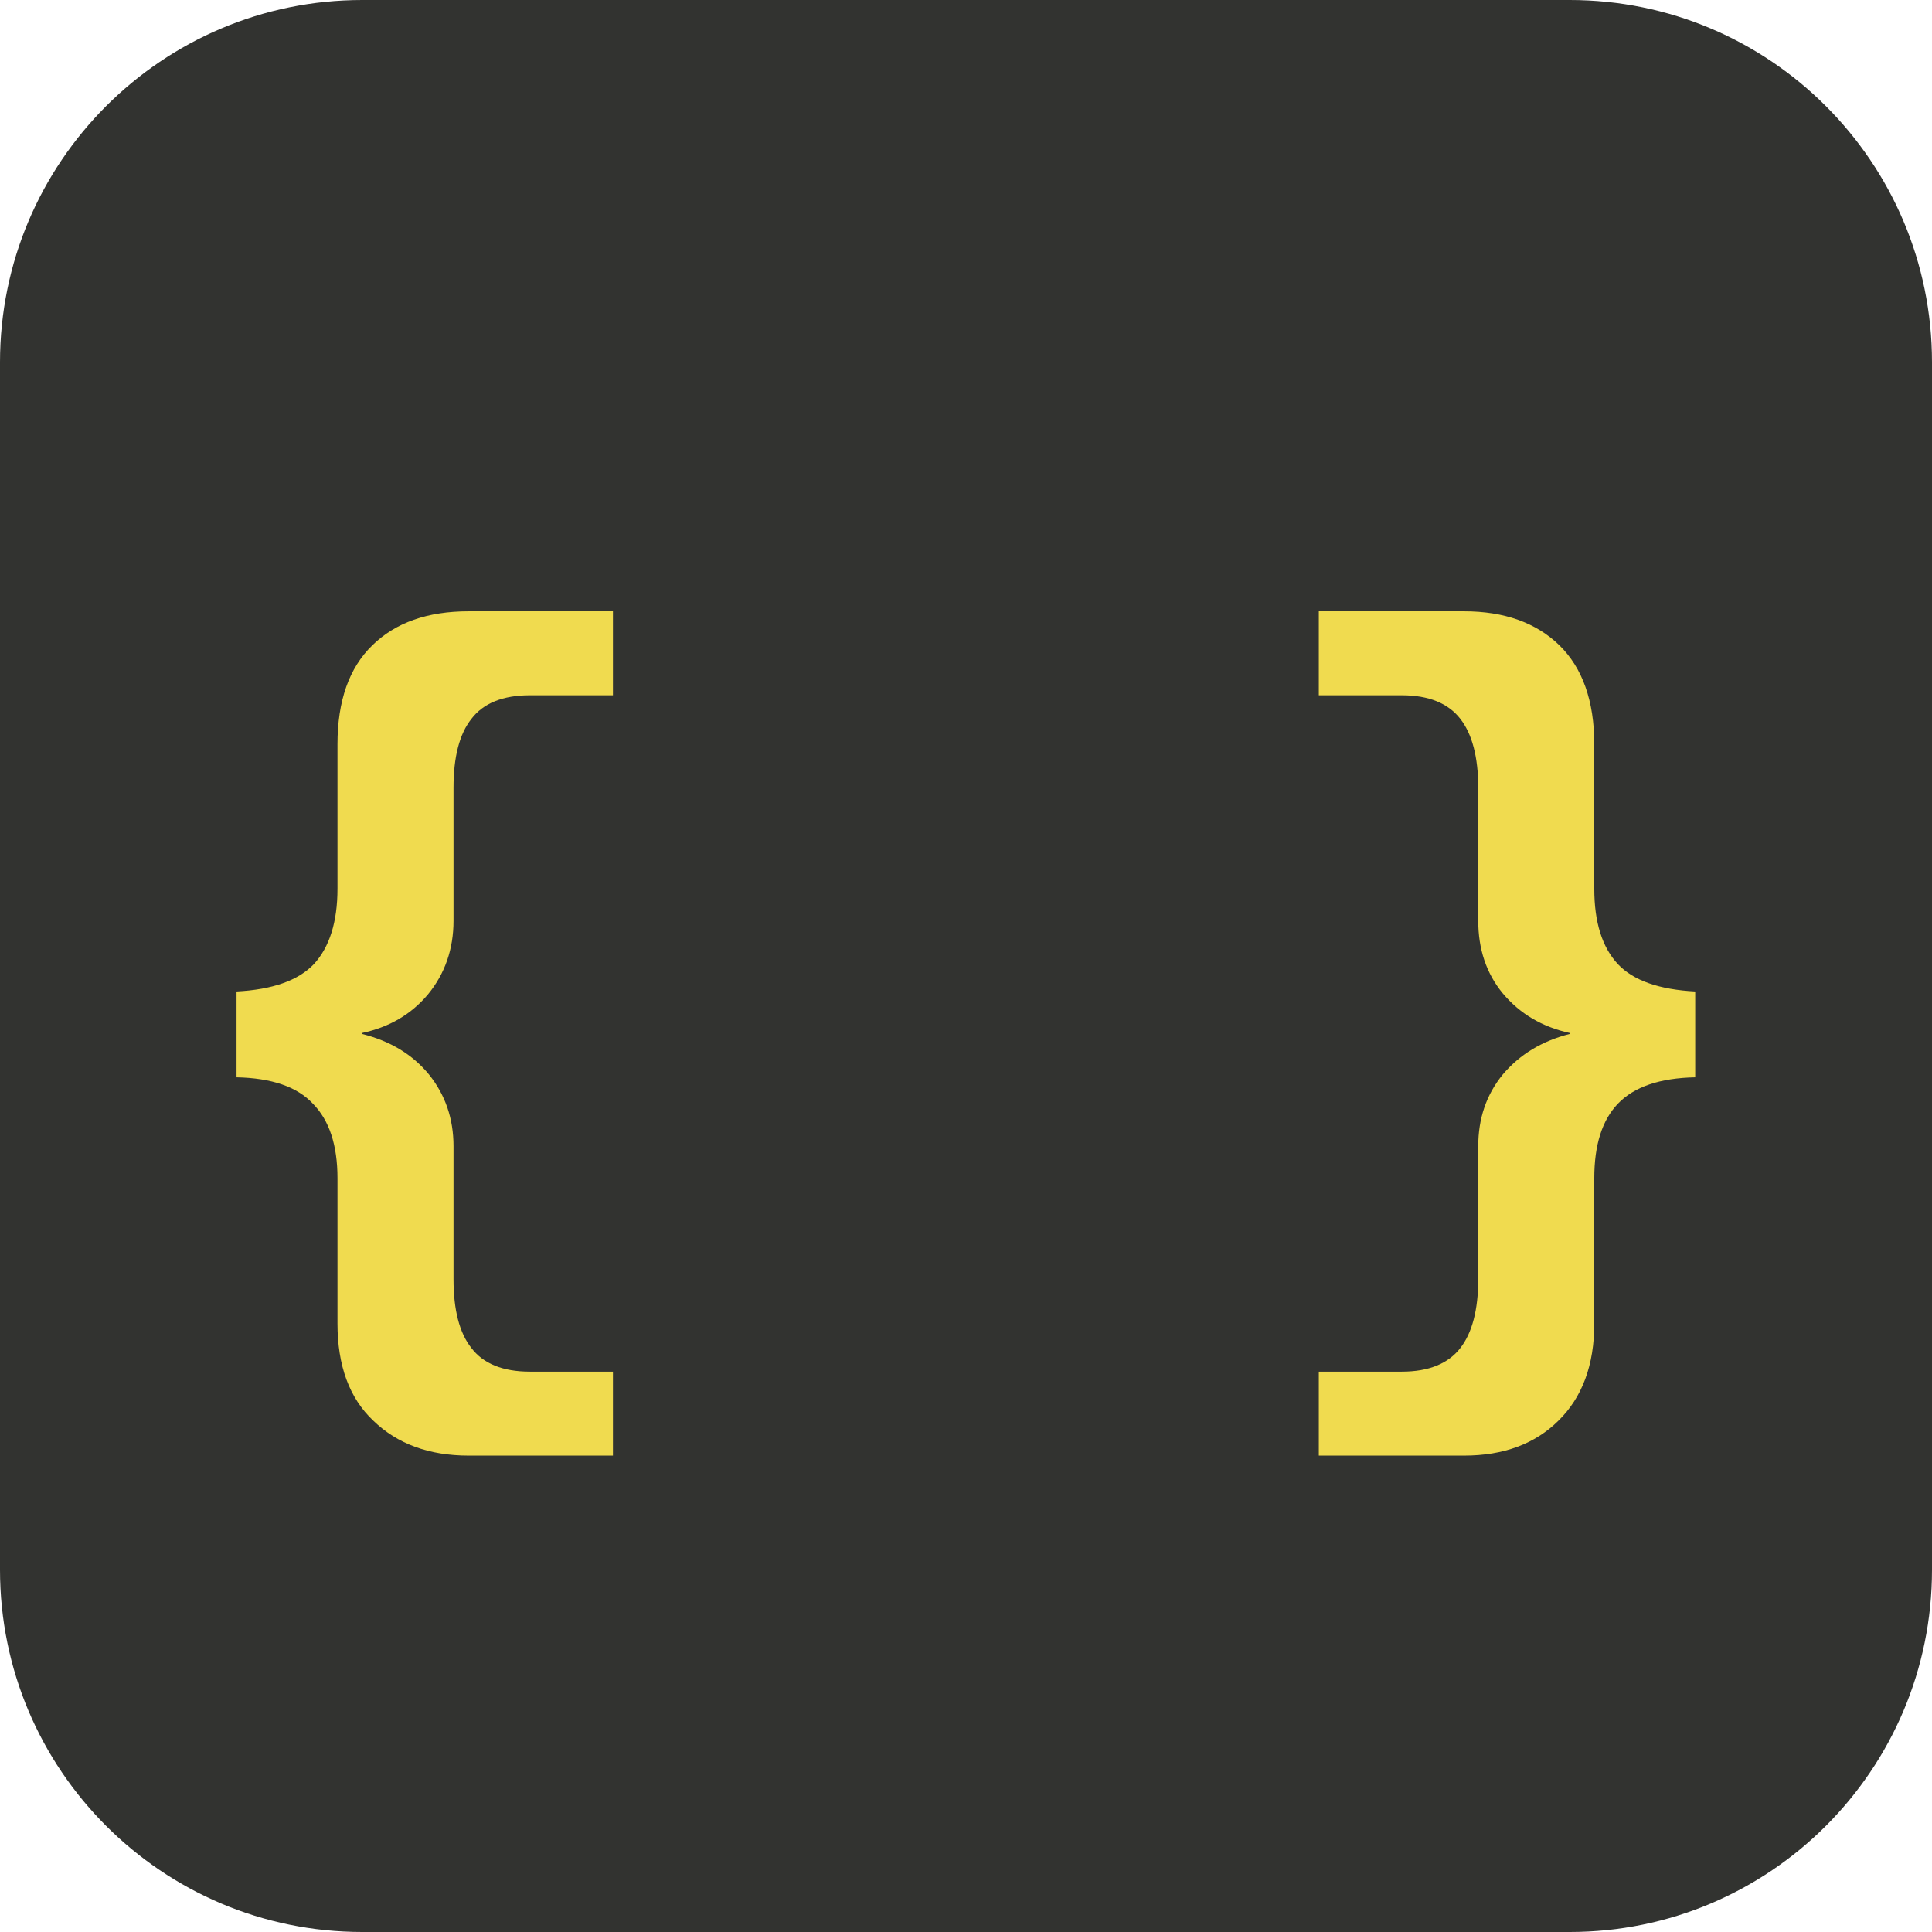
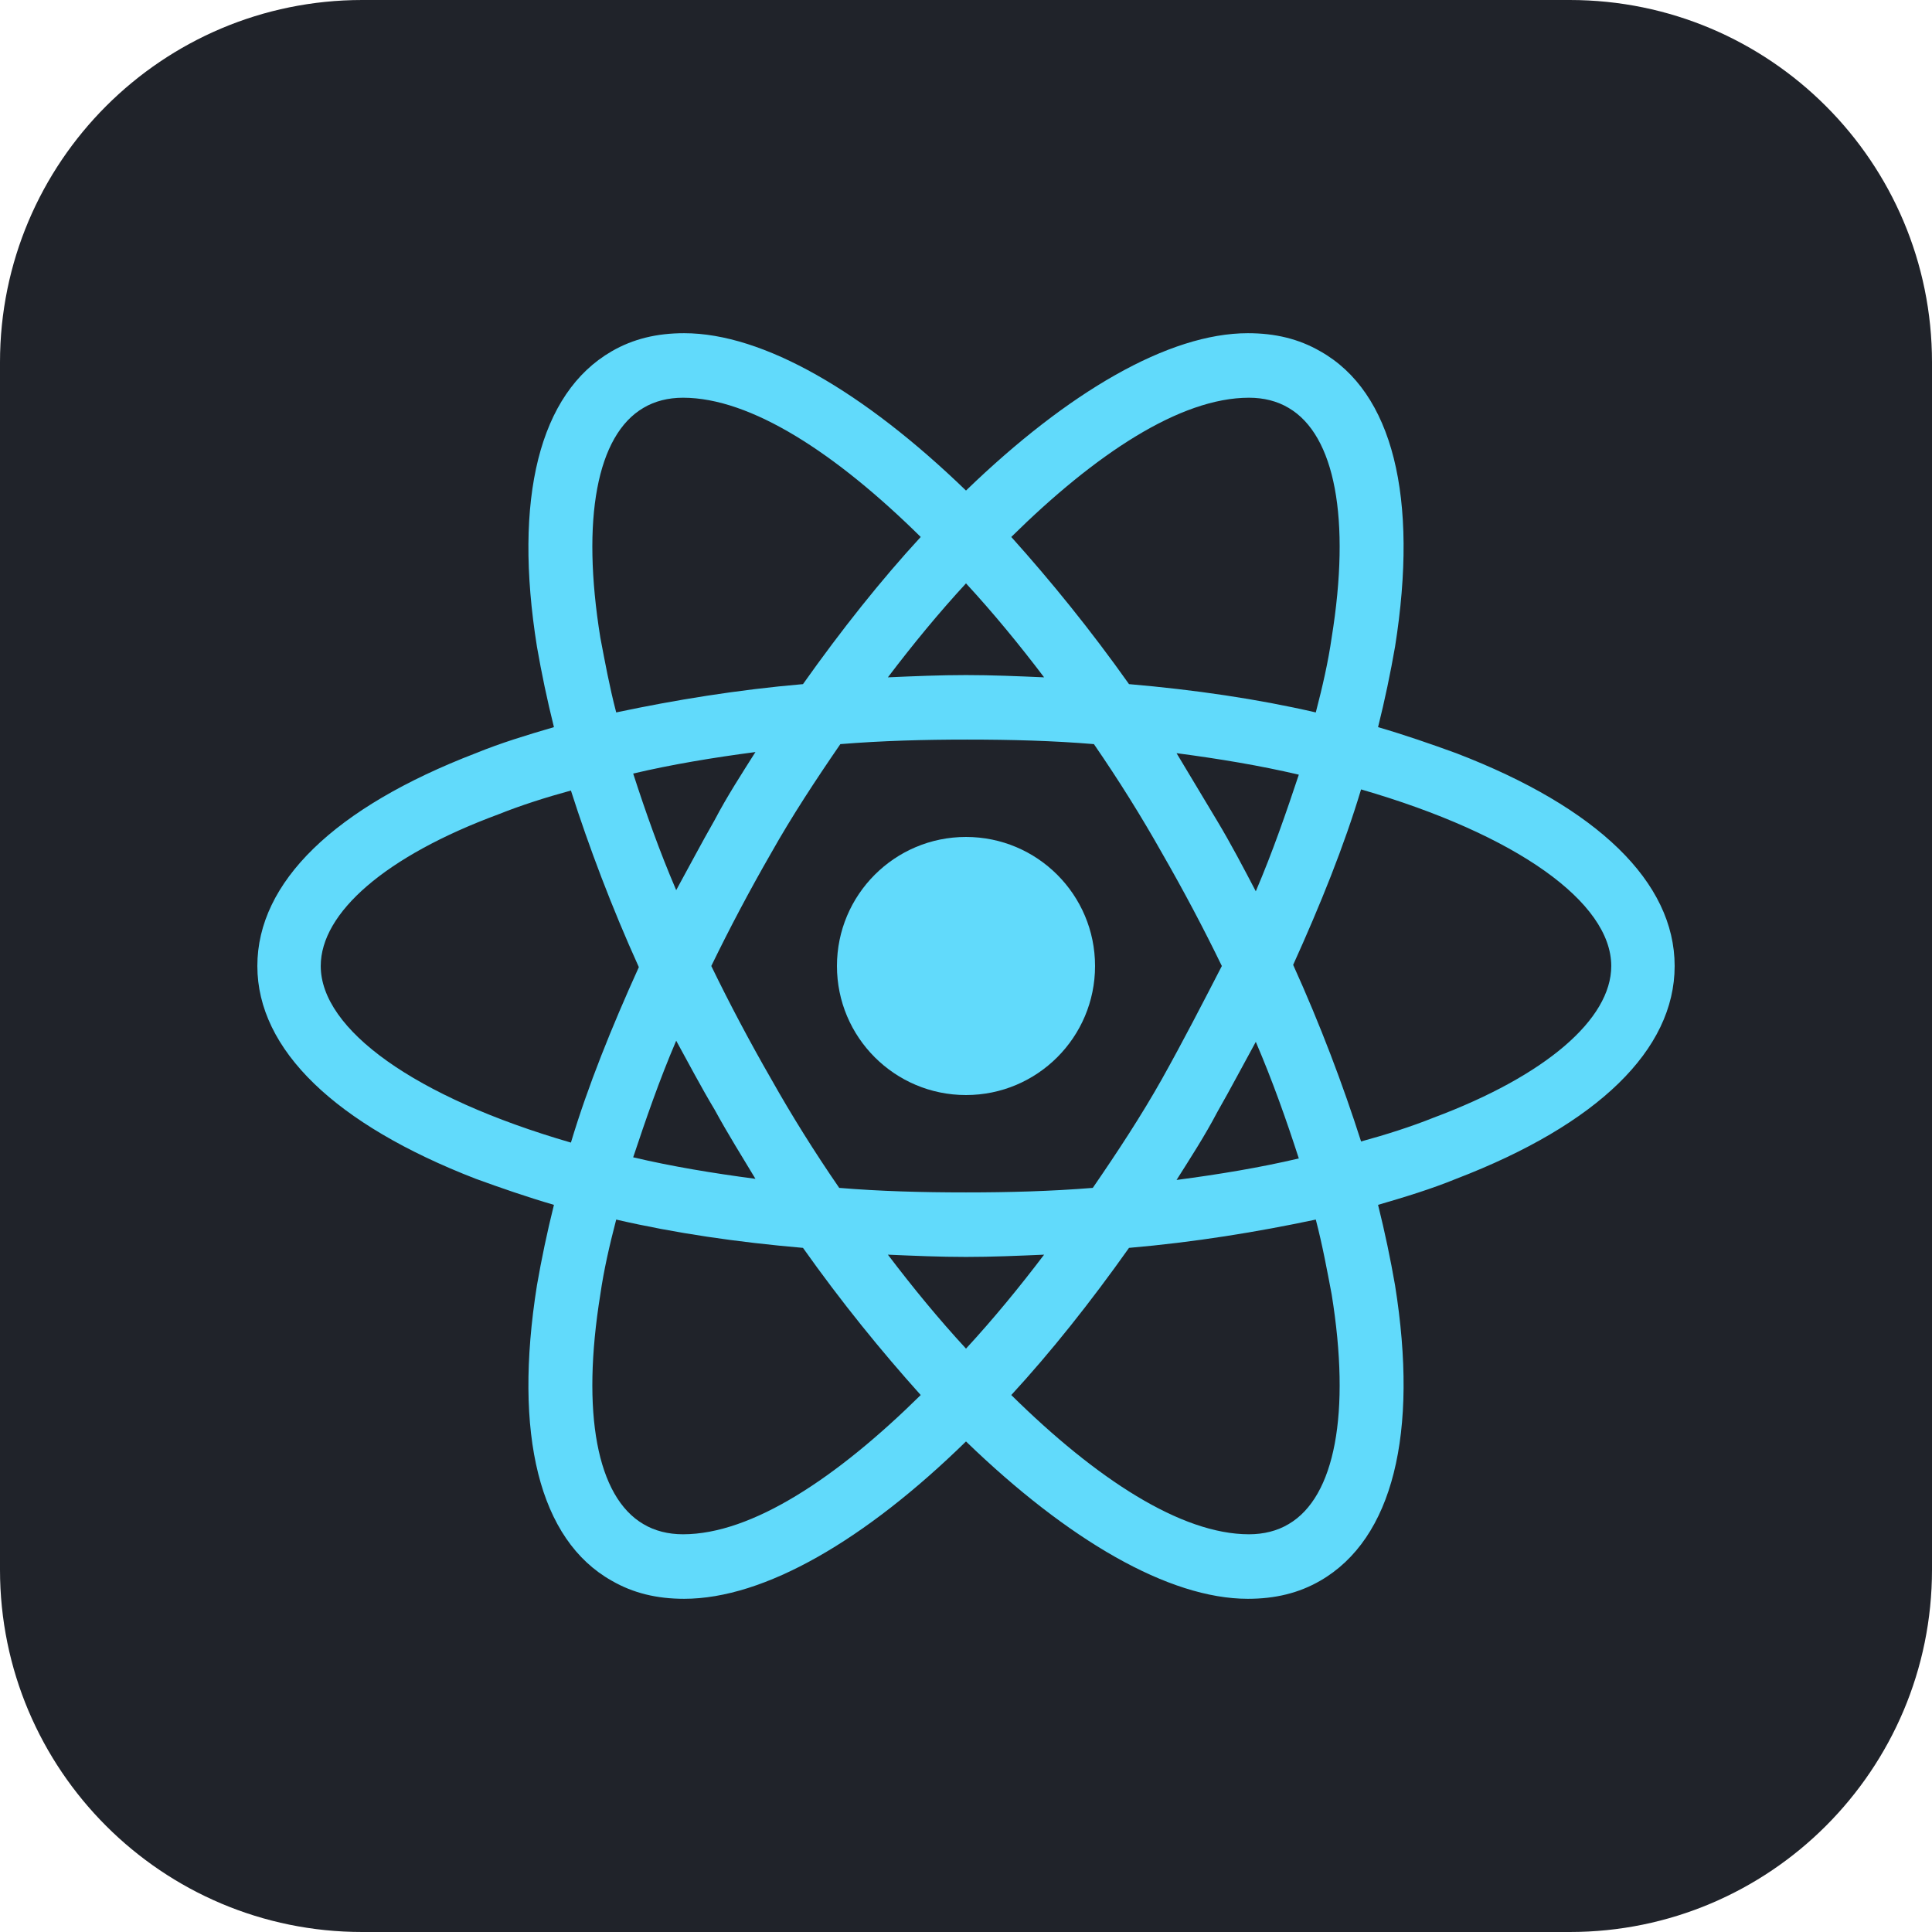
- <svg xmlns="http://www.w3.org/2000/svg" viewBox="0 0 32 32" role="img" aria-label="JS Contemporáneo">
-   <rect width="32" height="32" rx="6" fill="#323330" />
-   <text x="16" y="21" text-anchor="middle" font-family="Menlo, Consolas, 'Courier New', monospace" font-size="15" font-weight="700" fill="#F0DB4F">{ }</text>
+ <svg xmlns="http://www.w3.org/2000/svg" viewBox="0 0 32 32" role="img" aria-label="React">
+   <rect width="32" height="32" rx="6" fill="#20232a" />
+   <g transform="translate(4 4) scale(0.1875)" fill="#61DAFB">
+     <circle cx="64" cy="64" r="11.4" />
+     <path d="M107.3 45.2c-2.2-.8-4.5-1.6-6.9-2.3.6-2.4 1.1-4.8 1.5-7.1 2.1-13.2-.2-22.5-6.6-26.1-1.9-1.1-4-1.6-6.4-1.6-7 0-15.9 5.2-24.9 13.9-9-8.7-17.9-13.9-24.9-13.9-2.4 0-4.5.5-6.4 1.6-6.4 3.7-8.7 13-6.6 26.1.4 2.3.9 4.7 1.5 7.1-2.4.7-4.7 1.4-6.9 2.3C8.2 50 1.4 56.6 1.4 64s6.9 14 19.3 18.8c2.2.8 4.5 1.6 6.9 2.3-.6 2.4-1.1 4.8-1.5 7.1-2.1 13.2.2 22.5 6.6 26.1 1.9 1.1 4 1.6 6.4 1.6 7.1 0 16-5.2 24.9-13.9 9 8.7 17.9 13.9 24.9 13.9 2.4 0 4.5-.5 6.4-1.6 6.4-3.7 8.7-13 6.6-26.1-.4-2.3-.9-4.7-1.5-7.1 2.4-.7 4.7-1.4 6.9-2.3 12.5-4.8 19.3-11.4 19.3-18.8s-6.8-14-19.3-18.8zM92.5 14.7c4.1 2.4 5.5 9.8 3.8 20.3-.3 2.1-.8 4.3-1.4 6.6-5.2-1.2-10.7-2-16.5-2.5-3.4-4.8-6.9-9.1-10.4-13 7.4-7.3 14.9-12.3 21-12.3 1.3 0 2.5.3 3.5.9zM81.3 74c-1.8 3.2-3.9 6.4-6.1 9.6-3.7.3-7.4.4-11.2.4-3.9 0-7.6-.1-11.2-.4-2.2-3.2-4.2-6.4-6-9.6-1.9-3.3-3.7-6.7-5.3-10 1.6-3.3 3.4-6.7 5.3-10 1.8-3.2 3.9-6.4 6.1-9.6 3.7-.3 7.4-.4 11.2-.4 3.9 0 7.6.1 11.2.4 2.2 3.2 4.2 6.4 6 9.6 1.9 3.3 3.7 6.7 5.3 10-1.7 3.3-3.4 6.6-5.3 10zm8.3-3.3c1.5 3.5 2.7 6.9 3.8 10.3-3.4.8-7 1.4-10.8 1.9 1.2-1.9 2.5-3.9 3.6-6 1.2-2.1 2.3-4.2 3.4-6.2zM64 97.8c-2.4-2.6-4.7-5.4-6.9-8.3 2.3.1 4.6.2 6.9.2 2.3 0 4.6-.1 6.9-.2-2.2 2.9-4.5 5.7-6.9 8.3zm-18.6-15c-3.8-.5-7.4-1.1-10.8-1.9 1.1-3.3 2.3-6.8 3.8-10.3 1.1 2 2.2 4.1 3.4 6.1 1.2 2.2 2.4 4.1 3.6 6.1zm-7-25.5c-1.5-3.5-2.7-6.9-3.8-10.3 3.4-.8 7-1.4 10.8-1.9-1.2 1.9-2.5 3.9-3.6 6-1.2 2.1-2.3 4.2-3.4 6.2zM64 30.2c2.4 2.6 4.7 5.4 6.9 8.3-2.3-.1-4.6-.2-6.9-.2-2.3 0-4.6.1-6.9.2 2.2-2.9 4.5-5.7 6.9-8.3zm22.2 21l-3.6-6c3.8.5 7.4 1.1 10.8 1.9-1.1 3.3-2.3 6.8-3.8 10.3-1.1-2.1-2.2-4.2-3.4-6.2zM31.7 35c-1.7-10.5-.3-17.9 3.8-20.3 1-.6 2.2-.9 3.5-.9 6 0 13.5 4.9 21 12.3-3.5 3.8-7 8.2-10.4 13-5.8.5-11.3 1.4-16.5 2.5-.6-2.3-1-4.5-1.4-6.6zM7 64c0-4.7 5.7-9.7 15.7-13.4 2-.8 4.2-1.5 6.4-2.1 1.6 5 3.6 10.3 6 15.6-2.4 5.3-4.5 10.5-6 15.5C15.3 75.6 7 69.6 7 64zm28.5 49.3c-4.1-2.4-5.5-9.8-3.8-20.3.3-2.1.8-4.3 1.4-6.6 5.2 1.2 10.7 2 16.5 2.5 3.4 4.8 6.9 9.1 10.4 13-7.4 7.3-14.9 12.3-21 12.3-1.3 0-2.5-.3-3.5-.9zM96.3 93c1.7 10.5.3 17.9-3.8 20.3-1 .6-2.2.9-3.5.9-6 0-13.5-4.9-21-12.3 3.5-3.8 7-8.2 10.4-13 5.8-.5 11.3-1.4 16.5-2.5.6 2.3 1 4.5 1.4 6.6zm9-15.6c-2 .8-4.2 1.5-6.4 2.1-1.6-5-3.6-10.3-6-15.6 2.4-5.3 4.5-10.5 6-15.5 13.8 4 22.1 10 22.1 15.6 0 4.7-5.8 9.7-15.7 13.4z" />
+   </g>
</svg>
